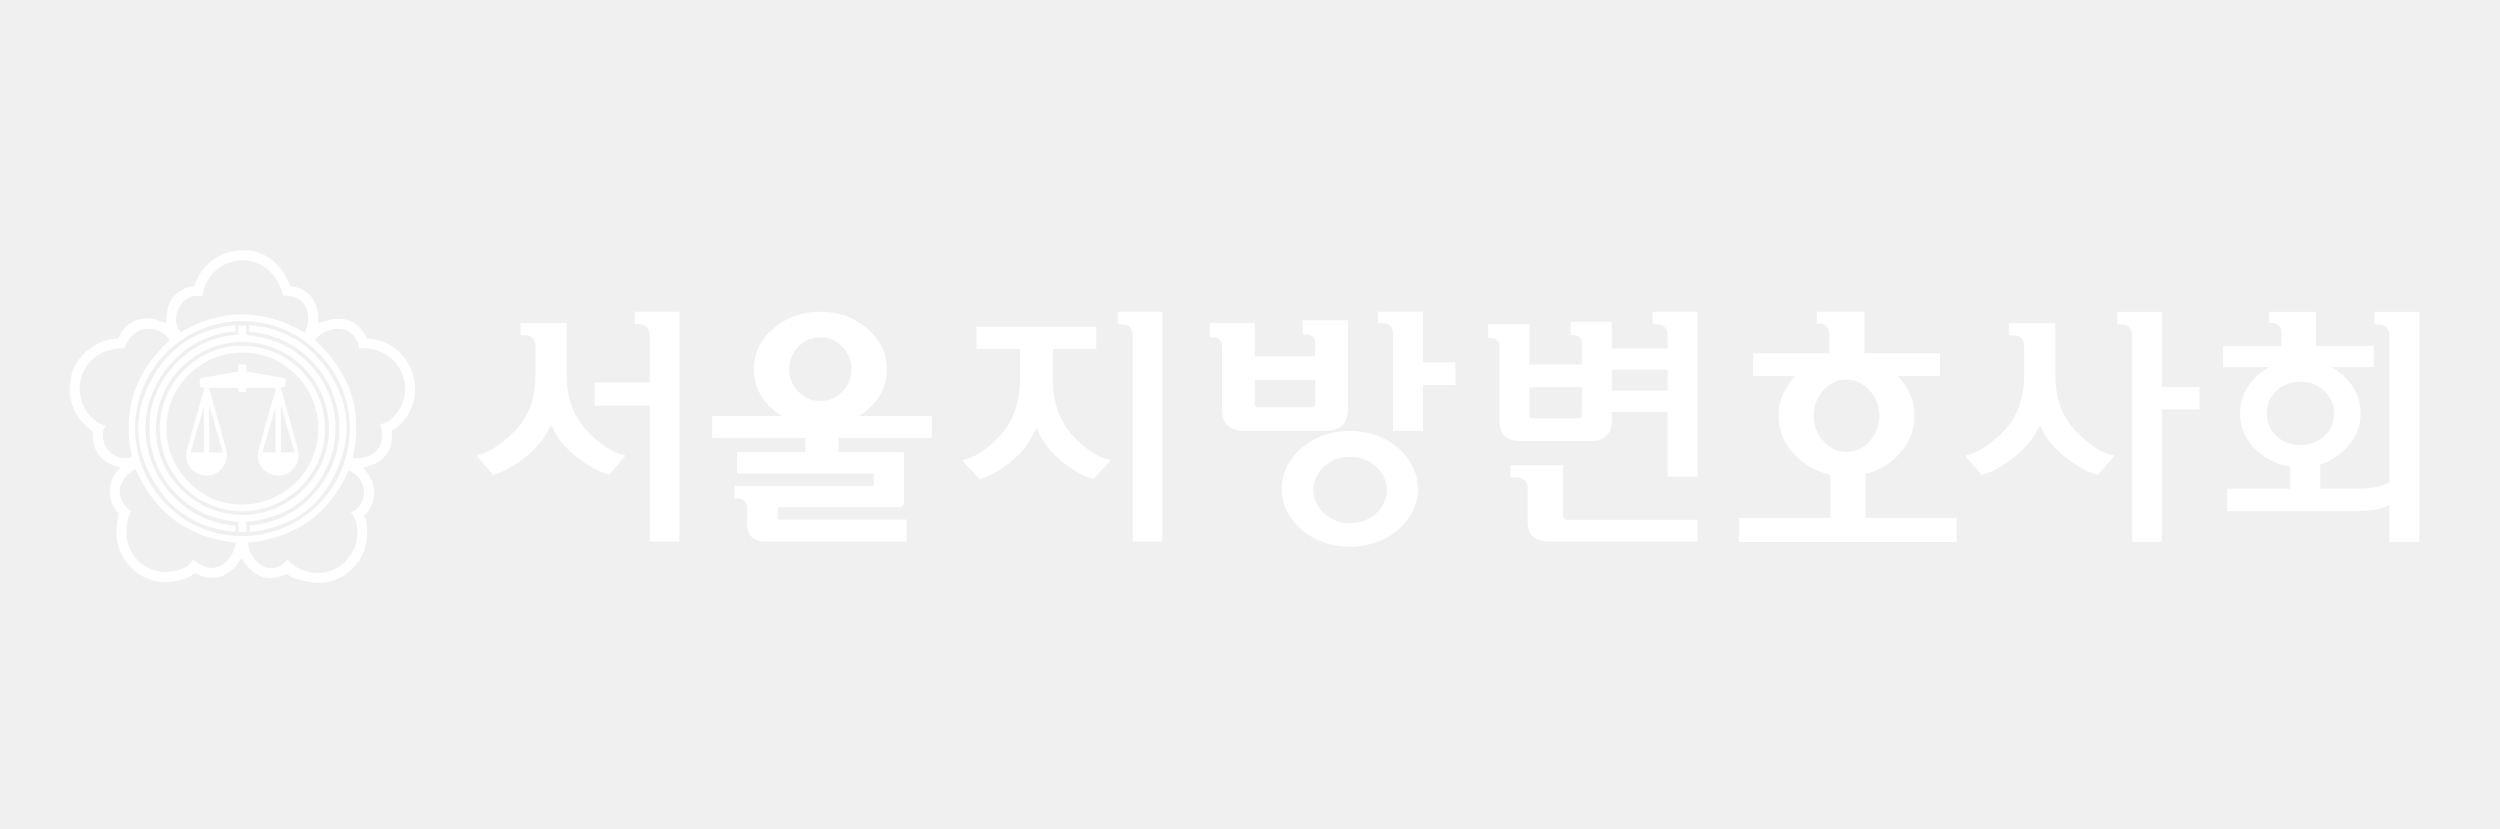
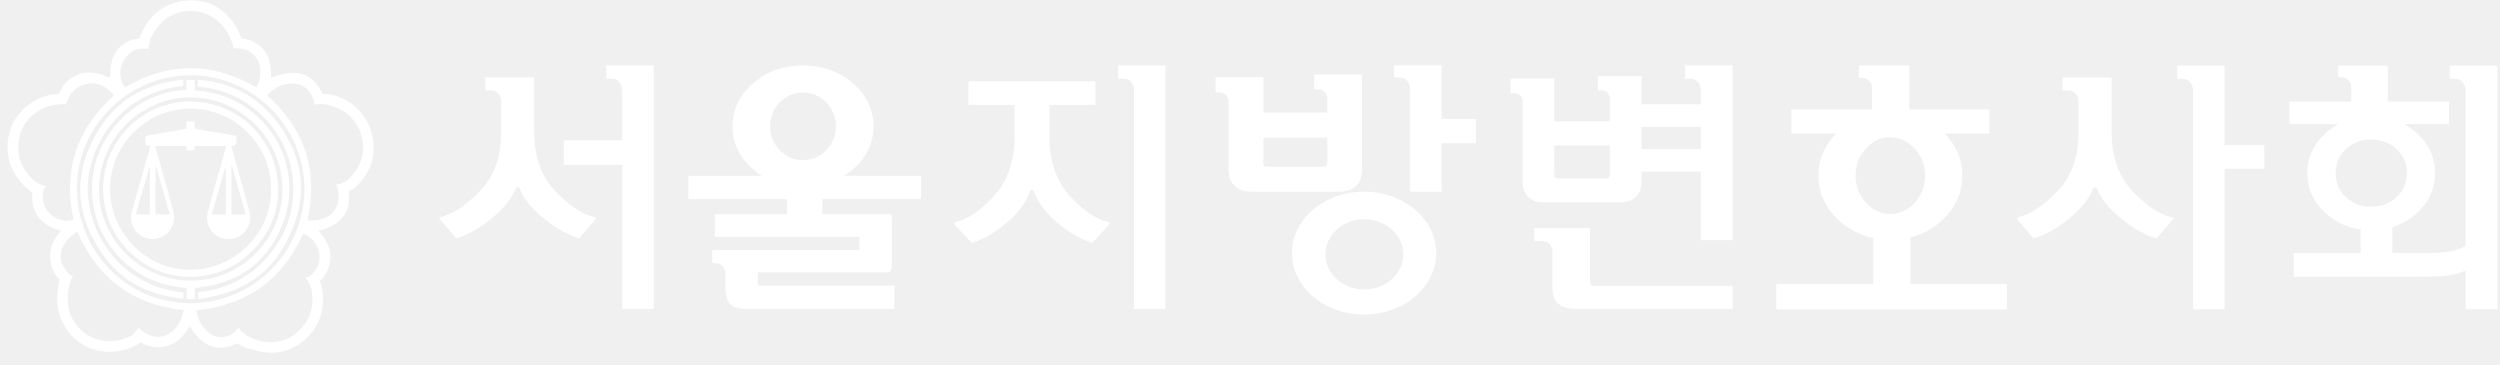
- <svg xmlns="http://www.w3.org/2000/svg" width="160" height="53" viewBox="0 0 160 53" fill="none">
-   <path d="M36.266 23.98C36.266 25.462 36.693 26.652 37.545 27.546C38.397 28.442 39.189 28.964 39.925 29.112C39.979 29.123 40.005 29.142 40.005 29.168C40.005 29.194 39.994 29.22 39.973 29.239L38.983 30.39C38.333 30.209 37.635 29.823 36.891 29.231C36.146 28.638 35.644 28.029 35.388 27.399C35.367 27.335 35.33 27.302 35.276 27.302C35.222 27.302 35.179 27.335 35.149 27.399C34.882 28.029 34.383 28.638 33.647 29.231C32.913 29.823 32.214 30.209 31.555 30.39L30.565 29.239C30.543 29.218 30.535 29.194 30.541 29.168C30.546 29.142 30.571 29.123 30.612 29.112C31.368 28.931 32.166 28.401 33.008 27.522C33.849 26.643 34.269 25.462 34.269 23.98V22.11C34.269 21.939 34.213 21.786 34.101 21.655C33.989 21.521 33.821 21.454 33.597 21.454H33.309V20.67H36.264V23.98H36.266ZM41.585 24.475H38.055V25.962H41.585V34.663H43.485V19.951H40.625V20.75H40.943C41.157 20.75 41.316 20.825 41.423 20.974C41.529 21.123 41.583 21.278 41.583 21.437V24.475H41.585Z" fill="white" />
-   <path d="M59.634 28.026V26.619H54.983C55.166 26.503 55.343 26.378 55.51 26.234C56.341 25.518 56.757 24.65 56.757 23.631C56.757 22.611 56.341 21.743 55.51 21.028C54.68 20.312 53.677 19.953 52.501 19.953C51.326 19.953 50.323 20.31 49.492 21.028C48.662 21.745 48.246 22.611 48.246 23.631C48.246 24.65 48.662 25.518 49.492 26.234C49.66 26.378 49.837 26.505 50.02 26.619H45.577V28.026H51.535V28.938H47.174V30.312H55.913V31.097H47.015V31.896H47.174C47.388 31.896 47.547 31.961 47.654 32.088C47.76 32.215 47.814 32.37 47.814 32.551V33.336C47.814 33.827 47.91 34.169 48.102 34.368C48.294 34.566 48.623 34.663 49.092 34.663H58.022V33.256H49.938C49.884 33.256 49.845 33.245 49.817 33.224C49.792 33.202 49.776 33.17 49.776 33.127V32.454H57.54C57.656 32.454 57.74 32.424 57.788 32.366C57.835 32.308 57.859 32.234 57.859 32.15V29.112C57.859 29.037 57.846 28.989 57.818 28.968C57.792 28.946 57.751 28.936 57.697 28.936H53.672V28.024H59.634V28.026ZM51.094 22.189C51.481 21.788 51.95 21.588 52.499 21.588C53.048 21.588 53.517 21.788 53.905 22.189C54.292 22.59 54.486 23.07 54.486 23.628C54.486 24.187 54.292 24.667 53.905 25.068C53.517 25.469 53.048 25.669 52.499 25.669C51.948 25.669 51.481 25.469 51.094 25.068C50.706 24.667 50.513 24.189 50.513 23.628C50.513 23.07 50.706 22.59 51.094 22.189Z" fill="white" />
-   <path d="M62.492 22.334V20.909H70.161V22.334H67.383V24.253C67.383 25.714 67.783 26.895 68.582 27.796C69.38 28.696 70.174 29.237 70.962 29.418C71.016 29.429 71.042 29.444 71.042 29.466C71.042 29.487 71.031 29.513 71.009 29.545L69.972 30.666C69.333 30.485 68.657 30.101 67.942 29.515C67.228 28.929 66.728 28.278 66.44 27.565C66.418 27.501 66.384 27.466 66.337 27.462C66.289 27.457 66.248 27.492 66.216 27.565C65.938 28.281 65.443 28.929 64.731 29.515C64.016 30.101 63.336 30.485 62.686 30.666L61.649 29.545C61.638 29.513 61.634 29.487 61.634 29.466C61.634 29.444 61.655 29.429 61.698 29.418C62.486 29.237 63.28 28.694 64.079 27.787C64.877 26.882 65.278 25.703 65.278 24.253V22.334H62.492ZM72.494 34.663V21.437C72.494 21.278 72.441 21.123 72.335 20.974C72.228 20.825 72.068 20.75 71.855 20.75H71.537V19.951H74.395V34.663H72.494Z" fill="white" />
-   <path d="M84.166 22.801V21.95C84.166 21.771 84.111 21.635 84.001 21.541C83.889 21.446 83.747 21.398 83.57 21.398H83.377V20.498H86.269V26.223C86.269 26.669 86.147 27.005 85.901 27.233C85.656 27.462 85.316 27.576 84.885 27.576H79.591C79.158 27.576 78.82 27.462 78.575 27.233C78.329 27.005 78.207 26.669 78.207 26.223V22.133C78.207 21.954 78.151 21.819 78.041 21.724C77.929 21.629 77.787 21.582 77.611 21.582H77.417V20.664H80.309V22.801H84.166ZM80.309 24.32V25.822C80.309 25.945 80.329 26.016 80.372 26.04C80.413 26.061 80.486 26.072 80.591 26.072H83.887C83.992 26.072 84.065 26.053 84.106 26.014C84.147 25.975 84.169 25.906 84.169 25.805V24.32H80.309ZM93.15 24.648H91.073V27.576H89.156V21.31C89.156 21.164 89.102 21.021 88.996 20.886C88.889 20.75 88.729 20.681 88.516 20.681H88.198V19.948H91.073V23.183H93.15V24.648Z" fill="white" />
-   <path d="M106.729 22.301V21.437C106.729 21.278 106.676 21.123 106.57 20.974C106.462 20.825 106.303 20.75 106.09 20.75H105.772V19.951H108.647V30.504H106.729V26.363H103.15V26.923C103.15 27.35 103.038 27.673 102.814 27.891C102.59 28.108 102.281 28.218 101.887 28.218H97.222C96.829 28.218 96.519 28.108 96.297 27.891C96.073 27.673 95.961 27.35 95.961 26.923V22.157C95.961 21.987 95.91 21.855 95.811 21.765C95.709 21.674 95.578 21.629 95.419 21.629H95.242V20.75H97.879V23.325H101.234V21.982C101.234 21.812 101.183 21.681 101.082 21.59C100.98 21.5 100.849 21.454 100.69 21.454H100.513V20.59H103.15V22.301H106.729ZM100.036 33.034C100.036 33.107 100.059 33.163 100.109 33.204C100.158 33.245 100.225 33.267 100.311 33.267H108.645V34.663H99.261C98.757 34.663 98.385 34.562 98.139 34.361C97.894 34.159 97.771 33.842 97.771 33.407V31.187C97.771 31.011 97.709 30.862 97.588 30.737C97.466 30.612 97.283 30.552 97.037 30.552H96.669V29.776H100.036V33.034ZM97.879 24.779V26.537C97.879 26.656 97.898 26.725 97.935 26.744C97.972 26.766 98.038 26.777 98.135 26.777H100.978C101.073 26.777 101.14 26.757 101.179 26.721C101.215 26.684 101.234 26.617 101.234 26.52V24.779H97.879ZM103.15 23.661V25.003H106.729V23.661H103.15Z" fill="white" />
-   <path d="M112.198 24.068V22.609H117.073V21.358C117.073 21.164 117.015 21.006 116.901 20.886C116.787 20.765 116.632 20.705 116.439 20.705H116.275V19.951H119.321V22.609H124.159V24.068H121.458C121.796 24.411 122.058 24.796 122.246 25.225C122.433 25.654 122.527 26.115 122.527 26.606C122.527 27.488 122.23 28.27 121.639 28.957C121.047 29.642 120.298 30.101 119.392 30.33V33.144H125.22V34.689H111.286V33.144H117.145V30.381C116.189 30.164 115.399 29.707 114.77 29.009C114.142 28.311 113.828 27.511 113.828 26.606C113.828 26.115 113.92 25.654 114.11 25.225C114.297 24.796 114.56 24.411 114.897 24.068H112.198ZM116.693 24.977C116.281 25.434 116.077 25.979 116.077 26.606C116.077 27.235 116.286 27.779 116.701 28.235C117.119 28.692 117.609 28.923 118.178 28.923C118.746 28.923 119.239 28.694 119.654 28.235C120.072 27.779 120.278 27.235 120.278 26.606C120.278 25.977 120.067 25.434 119.643 24.977C119.219 24.521 118.724 24.292 118.156 24.292C117.592 24.29 117.104 24.518 116.693 24.977Z" fill="white" />
-   <path d="M131.541 23.993C131.541 25.475 131.968 26.665 132.82 27.559C133.672 28.455 134.464 28.977 135.2 29.125C135.254 29.136 135.28 29.155 135.28 29.181C135.28 29.207 135.269 29.233 135.248 29.252L134.258 30.403C133.608 30.222 132.91 29.836 132.166 29.244C131.421 28.651 130.919 28.041 130.663 27.412C130.642 27.348 130.605 27.315 130.551 27.315C130.498 27.315 130.457 27.348 130.424 27.412C130.157 28.041 129.658 28.651 128.922 29.244C128.188 29.836 127.489 30.222 126.83 30.403L125.84 29.252C125.818 29.231 125.81 29.207 125.816 29.181C125.821 29.155 125.846 29.136 125.887 29.125C126.643 28.944 127.441 28.414 128.283 27.535C129.124 26.656 129.544 25.475 129.544 23.993V22.122C129.544 21.952 129.488 21.799 129.376 21.668C129.264 21.534 129.096 21.467 128.873 21.467H128.584V20.683H131.539V23.993H131.541ZM138.364 24.76V19.961H135.506V20.761H135.825C136.038 20.761 136.197 20.836 136.305 20.985C136.41 21.133 136.464 21.288 136.464 21.448V34.674H138.364V26.197H140.766V24.758H138.364V24.76Z" fill="white" />
-   <path d="M86.39 27.576C83.984 27.576 82.031 29.237 82.031 31.286C82.031 33.336 83.984 34.997 86.39 34.997C88.796 34.997 90.748 33.336 90.748 31.286C90.748 29.237 88.798 27.576 86.39 27.576ZM86.407 33.484C85.109 33.484 84.057 32.534 84.057 31.362C84.057 30.19 85.109 29.239 86.407 29.239C87.705 29.239 88.757 30.19 88.757 31.362C88.757 32.534 87.705 33.484 86.407 33.484Z" fill="white" />
-   <path d="M151.963 19.961V20.761H152.281C152.494 20.761 152.654 20.836 152.761 20.985C152.867 21.133 152.921 21.288 152.921 21.448V30.847C152.697 30.985 152.413 31.093 152.066 31.166C151.72 31.241 151.27 31.278 150.717 31.278H148.495V29.72C149.031 29.554 149.516 29.28 149.948 28.892C150.702 28.216 151.078 27.404 151.078 26.456C151.078 25.508 150.702 24.695 149.948 24.018C149.716 23.812 149.468 23.639 149.208 23.495H151.92V22.135H148.224V19.961H145.224V20.666H145.385C145.575 20.666 145.727 20.722 145.842 20.834C145.953 20.946 146.012 21.093 146.012 21.273V22.137H142.279V23.497H145.232C144.972 23.642 144.724 23.814 144.492 24.021C143.739 24.697 143.362 25.51 143.362 26.458C143.362 27.406 143.739 28.218 144.492 28.895C145.09 29.431 145.788 29.752 146.582 29.862V31.278H142.54V32.717H150.079C150.803 32.717 151.382 32.693 151.812 32.646C152.243 32.599 152.613 32.489 152.923 32.319V34.674H154.84V19.961H151.963ZM145.075 26.458C145.075 25.872 145.282 25.387 145.697 25.003C146.113 24.62 146.619 24.428 147.217 24.428C147.815 24.428 148.325 24.62 148.745 25.003C149.167 25.387 149.378 25.872 149.378 26.458C149.378 27.044 149.167 27.529 148.745 27.912C148.323 28.296 147.815 28.487 147.217 28.487C146.619 28.487 146.113 28.296 145.697 27.912C145.284 27.529 145.075 27.044 145.075 26.458Z" fill="white" />
-   <path d="M26.499 24.245C26.237 22.933 25.212 21.931 23.884 21.698C23.759 21.676 23.49 21.674 23.49 21.674C23.49 21.674 23.367 21.429 23.286 21.301C22.853 20.627 22.218 20.321 21.418 20.414C21.161 20.444 20.914 20.534 20.662 20.601C20.57 20.625 20.479 20.659 20.367 20.694C20.367 20.588 20.365 20.517 20.367 20.446C20.387 19.399 19.868 18.642 18.934 18.373C18.807 18.337 18.579 18.33 18.579 18.33C18.579 18.33 18.465 18.011 18.404 17.895C18.288 17.664 18.157 17.434 17.997 17.233C17.348 16.423 16.51 15.979 15.458 16.02C14.149 16.07 13.2 16.708 12.608 17.867C12.535 18.011 12.41 18.328 12.41 18.328C12.41 18.328 12.141 18.354 12.003 18.397C11.278 18.627 10.85 19.142 10.712 19.888C10.665 20.149 10.658 20.418 10.632 20.709C10.49 20.649 10.374 20.595 10.253 20.549C9.291 20.177 8.29 20.446 7.772 21.254C7.69 21.381 7.569 21.666 7.569 21.666C7.569 21.666 7.257 21.696 7.092 21.709C7.036 21.713 6.98 21.735 6.924 21.75C5.4 22.159 4.403 23.445 4.457 24.984C4.492 25.979 4.941 26.787 5.688 27.429C5.779 27.507 5.962 27.649 5.962 27.649C5.962 27.649 5.931 27.85 5.934 27.951C5.955 28.815 6.459 29.498 7.272 29.793C7.404 29.84 7.537 29.881 7.684 29.929C7.649 29.974 7.632 30.006 7.608 30.032C6.831 30.875 6.879 32.017 7.466 32.736C7.509 32.79 7.604 32.874 7.604 32.874C7.604 32.874 7.546 33.053 7.541 33.099C7.479 33.564 7.417 34.025 7.477 34.499C7.643 35.768 8.618 36.873 9.857 37.158C10.688 37.35 11.48 37.229 12.236 36.852C12.326 36.807 12.496 36.669 12.496 36.669C12.496 36.669 12.677 36.783 12.774 36.82C13.691 37.175 14.59 36.908 15.178 36.117C15.275 35.986 15.367 35.852 15.469 35.706C15.591 35.887 15.686 36.057 15.809 36.206C16.334 36.843 16.977 37.136 17.821 36.938C17.985 36.899 18.359 36.733 18.359 36.733C18.359 36.733 18.533 36.871 18.675 36.94C18.96 37.05 19.087 37.072 19.295 37.132C20.322 37.432 21.303 37.361 22.182 36.705C23.346 35.837 23.667 34.643 23.428 33.258C23.413 33.167 23.297 32.993 23.297 32.993C23.297 32.993 23.473 32.849 23.529 32.769C24.138 31.887 24.093 30.976 23.413 30.153C23.359 30.088 23.307 30.024 23.236 29.94C23.335 29.912 23.402 29.892 23.469 29.873C23.544 29.851 23.622 29.832 23.697 29.804C24.495 29.507 25.016 28.966 25.081 28.091C25.094 27.919 25.068 27.559 25.068 27.559C25.068 27.559 25.343 27.421 25.46 27.315C26.357 26.488 26.742 25.466 26.499 24.245ZM12.302 18.966C12.302 18.966 12.653 18.897 12.961 18.966C12.961 18.966 12.982 18.64 13.133 18.246C13.297 17.908 13.503 17.595 13.787 17.337C14.971 16.253 16.764 16.488 17.668 17.85C17.744 17.962 17.808 18.082 17.87 18.203C17.92 18.311 18.101 18.712 18.09 18.921C18.09 18.921 18.415 18.888 18.802 18.994C19.846 19.351 19.902 20.532 19.495 21.282C16.855 19.744 14.201 19.726 11.558 21.271C10.934 20.537 11.357 19.257 12.302 18.966ZM6.594 28.028C6.592 28.005 6.592 27.983 6.59 27.962C6.588 27.914 6.586 27.867 6.588 27.817C6.59 27.785 6.588 27.755 6.588 27.725C6.618 27.378 6.78 27.251 6.78 27.251C6.508 27.184 6.317 27.087 6.185 27.001C5.529 26.499 5.135 25.828 5.103 24.988C5.056 23.769 5.796 22.765 6.984 22.409C7.034 22.394 7.085 22.381 7.137 22.368C7.285 22.334 7.615 22.273 7.993 22.297C7.993 22.297 8.015 22.056 8.325 21.62C8.977 20.814 10.167 20.825 10.886 21.762C8.624 23.786 7.8 26.294 8.439 29.265C7.582 29.539 6.685 28.905 6.594 28.028ZM14.224 36.139C13.79 36.415 13.329 36.421 12.888 36.167C12.847 36.143 12.808 36.126 12.772 36.109C12.658 36.04 12.518 35.941 12.373 35.8C12.373 35.8 12.283 35.936 11.964 36.262C11.23 36.647 10.46 36.74 9.655 36.415C8.667 36.016 8.041 35.046 8.086 33.945C8.097 33.689 8.148 33.43 8.2 33.178C8.204 33.157 8.209 33.135 8.211 33.114C8.31 32.782 8.424 32.728 8.424 32.728C8.286 32.648 8.179 32.553 8.095 32.467C8.08 32.446 8.064 32.424 8.045 32.405C7.335 31.601 7.724 30.733 8.29 30.274C8.402 30.183 8.521 30.101 8.663 29.996C9.892 32.814 12.018 34.406 15.09 34.734C14.98 35.342 14.726 35.82 14.224 36.139ZM15.49 34.312C11.678 34.301 8.637 31.207 8.648 27.35C8.656 23.603 11.76 20.539 15.535 20.547C19.3 20.556 22.39 23.659 22.386 27.421C22.384 31.228 19.289 34.32 15.49 34.312ZM22.924 32.484C22.896 32.514 22.87 32.547 22.849 32.577C22.739 32.676 22.599 32.756 22.433 32.769C22.433 32.769 22.681 32.98 22.799 33.432C22.969 34.195 22.866 34.926 22.392 35.589C21.665 36.611 20.43 36.943 19.257 36.44C19.192 36.412 19.13 36.384 19.067 36.352C18.551 36.076 18.4 35.798 18.4 35.798C18.127 36.147 17.913 36.231 17.913 36.231C17.399 36.477 16.915 36.386 16.497 35.996C16.138 35.658 15.923 35.247 15.86 34.736C18.904 34.443 21.054 32.907 22.313 30.116C23.301 30.487 23.617 31.73 22.924 32.484ZM25.087 26.79C25.04 26.835 24.732 27.128 24.321 27.134C24.321 27.134 24.409 27.365 24.442 27.617C24.442 27.643 24.437 27.666 24.439 27.692C24.553 28.823 23.675 29.39 22.64 29.315C22.627 29.315 22.616 29.3 22.59 29.28C22.87 27.899 22.898 26.516 22.451 25.154C22.005 23.801 21.183 22.7 20.122 21.743C20.623 21.256 21.177 20.968 21.867 21.06C22.373 21.127 22.694 21.459 22.888 21.907C22.894 21.922 22.901 21.935 22.909 21.95C22.95 22.051 22.995 22.204 22.961 22.334C22.961 22.334 23.167 22.219 23.759 22.327C24.807 22.543 25.604 23.26 25.849 24.258C26.097 25.264 25.774 26.093 25.087 26.79Z" fill="white" />
-   <path d="M16.009 33.366C18.381 33.088 20.098 31.879 21.021 29.662C22.448 26.231 20.393 22.379 16.76 21.603C16.437 21.534 16.108 21.495 15.761 21.439C15.761 21.237 15.761 21.039 15.761 20.834C15.585 20.834 15.43 20.834 15.255 20.834C15.255 21.043 15.255 21.235 15.255 21.424C11.982 21.573 9.707 24.378 9.571 26.994C9.5 28.367 9.806 29.631 10.594 30.771C11.721 32.403 13.301 33.234 15.266 33.4C15.266 33.489 15.266 34.049 15.266 34.049L15.772 34.059L15.77 33.394C15.768 33.394 15.811 33.387 16.009 33.366ZM9.978 27.419C9.993 24.376 12.494 21.877 15.522 21.881C18.536 21.883 21.037 24.385 21.056 27.414C21.075 30.435 18.561 32.952 15.518 32.954C12.472 32.954 9.961 30.446 9.978 27.419Z" fill="white" />
-   <path d="M21.009 23.751C19.803 21.956 18.125 20.98 15.953 20.817C15.953 20.97 15.953 21.09 15.953 21.228C17.546 21.372 18.91 22.006 20.008 23.165C21.114 24.333 21.68 25.736 21.715 27.341C21.742 28.739 21.31 30.006 20.475 31.125C19.349 32.631 17.827 33.452 15.966 33.646C15.966 33.788 15.966 33.909 15.966 34.062C18.195 33.782 20.023 32.868 21.159 30.87C22.515 28.481 22.58 26.091 21.009 23.751Z" fill="white" />
-   <path d="M9.306 27.585C9.201 24.706 11.472 21.474 15.07 21.202C15.07 21.086 15.07 20.967 15.07 20.812C12.709 21.03 10.912 22.116 9.763 24.174C8.342 26.716 8.607 29.179 10.299 31.495C11.47 33.099 13.12 33.85 15.072 34.049C15.072 33.891 15.072 33.779 15.072 33.65C11.902 33.43 9.42 30.739 9.306 27.585Z" fill="white" />
-   <path d="M15.438 22.133C12.561 22.15 10.21 24.546 10.23 27.442C10.251 30.379 12.627 32.743 15.54 32.726C18.406 32.709 20.821 30.287 20.804 27.449C20.787 24.471 18.413 22.116 15.438 22.133ZM15.46 32.295C12.83 32.295 10.641 30.062 10.647 27.382C10.654 24.738 12.858 22.558 15.52 22.56C18.195 22.562 20.382 24.76 20.376 27.442C20.372 30.123 18.172 32.293 15.46 32.295Z" fill="white" />
-   <path d="M19.05 28.727C18.74 27.561 18.411 26.402 18.088 25.238C18.049 25.1 18.012 24.964 17.978 24.835C18.006 24.814 18.017 24.796 18.028 24.799C18.346 24.811 18.26 24.581 18.282 24.4C18.31 24.167 18.146 24.187 18.008 24.163C17.264 24.034 16.519 23.907 15.774 23.777C15.759 23.616 15.746 23.473 15.733 23.329C15.568 23.329 15.421 23.329 15.258 23.329C15.258 23.482 15.258 23.618 15.258 23.775C14.478 23.911 13.725 24.04 12.974 24.178C12.907 24.191 12.797 24.236 12.793 24.279C12.772 24.428 12.765 24.587 12.804 24.73C12.817 24.779 12.974 24.79 13.077 24.822C13.054 24.913 13.032 25.003 13.008 25.092C12.664 26.307 12.32 27.522 11.977 28.739C11.85 29.192 11.911 29.619 12.223 29.983C12.63 30.455 13.293 30.571 13.839 30.276C14.373 29.989 14.638 29.377 14.476 28.78C14.293 28.104 14.104 27.432 13.915 26.757C13.738 26.119 13.559 25.482 13.374 24.822C14.014 24.822 14.623 24.822 15.24 24.822C15.26 24.911 15.279 24.999 15.298 25.089C15.447 25.089 15.583 25.089 15.723 25.089C15.742 24.995 15.757 24.911 15.776 24.818C16.398 24.818 17.014 24.818 17.664 24.818C17.584 25.107 17.513 25.378 17.438 25.645C17.139 26.708 16.825 27.766 16.543 28.834C16.362 29.526 16.784 30.215 17.449 30.392C18.475 30.659 19.33 29.778 19.05 28.727ZM13.049 28.953C12.767 28.953 12.496 28.953 12.197 28.953C12.472 27.998 12.744 27.065 13.013 26.132C13.026 26.132 13.039 26.134 13.049 26.134C13.049 27.07 13.049 28.005 13.049 28.953ZM13.389 26.05C13.4 26.046 13.413 26.044 13.424 26.04C13.699 27.003 13.975 27.966 14.255 28.951C13.951 28.951 13.678 28.951 13.389 28.951C13.389 27.979 13.389 27.016 13.389 26.05ZM17.64 28.953C17.363 28.953 17.098 28.953 16.79 28.953C17.061 28.011 17.328 27.087 17.595 26.16C17.61 26.163 17.625 26.165 17.638 26.169C17.64 27.087 17.64 28.007 17.64 28.953ZM17.976 28.951C17.976 27.968 17.976 26.99 17.976 26.012C17.985 26.007 17.993 26.003 18.004 26.001C18.284 26.973 18.561 27.947 18.85 28.951C18.538 28.951 18.267 28.951 17.976 28.951Z" fill="white" />
+ <svg xmlns="http://www.w3.org/2000/svg" width="151" height="22" viewBox="0 0 151 22" fill="none">
+   <path d="M32.266 7.98C32.266 9.462 32.693 10.652 33.545 11.546C34.397 12.442 35.189 12.964 35.925 13.112C35.979 13.123 36.005 13.142 36.005 13.168C36.005 13.194 35.994 13.22 35.973 13.239L34.983 14.39C34.333 14.209 33.635 13.823 32.891 13.231C32.146 12.638 31.644 12.028 31.388 11.399C31.367 11.335 31.33 11.302 31.276 11.302C31.223 11.302 31.179 11.335 31.149 11.399C30.882 12.028 30.383 12.638 29.647 13.231C28.913 13.823 28.213 14.209 27.555 14.39L26.565 13.239C26.543 13.218 26.535 13.194 26.541 13.168C26.546 13.142 26.571 13.123 26.612 13.112C27.368 12.931 28.166 12.401 29.008 11.522C29.849 10.643 30.269 9.462 30.269 7.98V6.109C30.269 5.939 30.213 5.786 30.101 5.655C29.989 5.521 29.821 5.454 29.598 5.454H29.309V4.67H32.264V7.98H32.266ZM37.585 8.475H34.055V9.962H37.585V18.663H39.485V3.95H36.625V4.75H36.943C37.157 4.75 37.316 4.825 37.423 4.974C37.529 5.123 37.583 5.278 37.583 5.437V8.475H37.585Z" fill="white" />
+   <path d="M55.634 12.026V10.619H50.983C51.166 10.503 51.343 10.378 51.51 10.234C52.341 9.518 52.757 8.65 52.757 7.631C52.757 6.612 52.341 5.743 51.51 5.028C50.68 4.312 49.677 3.953 48.501 3.953C47.326 3.953 46.323 4.31 45.492 5.028C44.662 5.745 44.246 6.612 44.246 7.631C44.246 8.65 44.662 9.518 45.492 10.234C45.66 10.378 45.837 10.505 46.02 10.619H41.577V12.026H47.535V12.938H43.174V14.312H51.913V15.097H43.015V15.896H43.174C43.388 15.896 43.547 15.961 43.654 16.088C43.76 16.215 43.814 16.37 43.814 16.551V17.335C43.814 17.827 43.91 18.169 44.102 18.368C44.294 18.566 44.623 18.663 45.092 18.663H54.022V17.256H45.938C45.884 17.256 45.845 17.245 45.817 17.224C45.792 17.202 45.776 17.17 45.776 17.127V16.454H53.54C53.656 16.454 53.74 16.424 53.788 16.366C53.835 16.308 53.859 16.234 53.859 16.15V13.112C53.859 13.037 53.846 12.989 53.818 12.968C53.792 12.946 53.751 12.936 53.697 12.936H49.672V12.024H55.634V12.026ZM47.094 6.189C47.481 5.788 47.95 5.588 48.499 5.588C49.048 5.588 49.517 5.788 49.905 6.189C50.292 6.59 50.486 7.07 50.486 7.629C50.486 8.187 50.292 8.667 49.905 9.068C49.517 9.469 49.048 9.669 48.499 9.669C47.948 9.669 47.481 9.469 47.094 9.068C46.706 8.667 46.513 8.189 46.513 7.629C46.513 7.07 46.706 6.59 47.094 6.189Z" fill="white" />
+   <path d="M58.492 6.334V4.909H66.161V6.334H63.383V8.253C63.383 9.714 63.783 10.895 64.582 11.796C65.38 12.696 66.174 13.237 66.962 13.418C67.016 13.429 67.042 13.444 67.042 13.466C67.042 13.487 67.031 13.513 67.009 13.545L65.972 14.666C65.333 14.485 64.657 14.101 63.942 13.515C63.228 12.929 62.728 12.278 62.44 11.565C62.418 11.501 62.384 11.466 62.337 11.462C62.289 11.457 62.248 11.492 62.216 11.565C61.938 12.281 61.443 12.929 60.731 13.515C60.016 14.101 59.336 14.485 58.686 14.666L57.649 13.545C57.638 13.513 57.634 13.487 57.634 13.466C57.634 13.444 57.655 13.429 57.698 13.418C58.486 13.237 59.28 12.694 60.079 11.787C60.877 10.882 61.278 9.704 61.278 8.253V6.334H58.492ZM68.494 18.663V5.437C68.494 5.278 68.441 5.123 68.335 4.974C68.228 4.825 68.068 4.75 67.855 4.75H67.537V3.95H70.395V18.663H68.494Z" fill="white" />
+   <path d="M80.166 6.801V5.95C80.166 5.771 80.111 5.635 80.001 5.541C79.889 5.446 79.747 5.398 79.57 5.398H79.377V4.498H82.269V10.223C82.269 10.669 82.147 11.005 81.901 11.233C81.656 11.462 81.316 11.576 80.885 11.576H75.591C75.158 11.576 74.82 11.462 74.575 11.233C74.329 11.005 74.207 10.669 74.207 10.223V6.133C74.207 5.954 74.151 5.819 74.041 5.724C73.929 5.629 73.787 5.582 73.611 5.582H73.417V4.664H76.309V6.801H80.166ZM76.309 8.32V9.822C76.309 9.945 76.329 10.016 76.372 10.04C76.413 10.061 76.486 10.072 76.591 10.072H79.887C79.992 10.072 80.065 10.053 80.106 10.014C80.147 9.975 80.169 9.906 80.169 9.805V8.32H76.309ZM89.15 8.648H87.073V11.576H85.156V5.31C85.156 5.164 85.102 5.021 84.996 4.886C84.889 4.75 84.729 4.681 84.516 4.681H84.198V3.948H87.073V7.183H89.15V8.648Z" fill="white" />
+   <path d="M102.729 6.301V5.437C102.729 5.278 102.676 5.123 102.57 4.974C102.462 4.825 102.303 4.75 102.09 4.75H101.772V3.95H104.647V14.504H102.729V10.363H99.15V10.923C99.15 11.35 99.038 11.673 98.814 11.891C98.59 12.108 98.281 12.218 97.887 12.218H93.222C92.829 12.218 92.519 12.108 92.297 11.891C92.073 11.673 91.961 11.35 91.961 10.923V6.157C91.961 5.987 91.91 5.855 91.811 5.765C91.709 5.674 91.578 5.629 91.419 5.629H91.242V4.75H93.879V7.325H97.234V5.982C97.234 5.812 97.183 5.681 97.082 5.59C96.981 5.5 96.849 5.454 96.69 5.454H96.513V4.59H99.15V6.301H102.729ZM96.036 17.034C96.036 17.107 96.059 17.163 96.109 17.204C96.158 17.245 96.225 17.267 96.311 17.267H104.645V18.663H95.261C94.757 18.663 94.385 18.561 94.139 18.361C93.894 18.159 93.771 17.842 93.771 17.407V15.187C93.771 15.011 93.709 14.862 93.588 14.737C93.466 14.612 93.283 14.552 93.037 14.552H92.669V13.776H96.036V17.034ZM93.879 8.779V10.537C93.879 10.656 93.898 10.725 93.935 10.744C93.972 10.766 94.038 10.777 94.135 10.777H96.978C97.073 10.777 97.14 10.757 97.178 10.721C97.215 10.684 97.234 10.617 97.234 10.52V8.779H93.879ZM99.15 7.661V9.003H102.729V7.661H99.15Z" fill="white" />
+   <path d="M108.198 8.068V6.609H113.073V5.357C113.073 5.164 113.015 5.006 112.901 4.886C112.787 4.765 112.632 4.705 112.439 4.705H112.275V3.95H115.321V6.609H120.159V8.068H117.458C117.796 8.411 118.058 8.796 118.246 9.225C118.433 9.654 118.527 10.115 118.527 10.606C118.527 11.488 118.23 12.27 117.639 12.957C117.047 13.642 116.298 14.101 115.392 14.33V17.144H121.22V18.689H107.286V17.144H113.145V14.381C112.189 14.164 111.399 13.707 110.77 13.009C110.142 12.311 109.828 11.511 109.828 10.606C109.828 10.115 109.92 9.654 110.11 9.225C110.297 8.796 110.56 8.411 110.897 8.068H108.198ZM112.693 8.977C112.281 9.434 112.077 9.979 112.077 10.606C112.077 11.236 112.286 11.778 112.701 12.235C113.119 12.692 113.609 12.923 114.178 12.923C114.746 12.923 115.239 12.694 115.654 12.235C116.072 11.778 116.278 11.236 116.278 10.606C116.278 9.977 116.067 9.434 115.643 8.977C115.219 8.521 114.724 8.292 114.156 8.292C113.592 8.29 113.104 8.518 112.693 8.977Z" fill="white" />
+   <path d="M127.541 7.993C127.541 9.475 127.968 10.665 128.82 11.559C129.672 12.455 130.464 12.976 131.2 13.125C131.254 13.136 131.28 13.155 131.28 13.181C131.28 13.207 131.269 13.233 131.248 13.252L130.258 14.403C129.608 14.222 128.91 13.836 128.166 13.244C127.421 12.651 126.919 12.041 126.663 11.412C126.642 11.348 126.605 11.315 126.551 11.315C126.498 11.315 126.457 11.348 126.424 11.412C126.157 12.041 125.658 12.651 124.922 13.244C124.188 13.836 123.489 14.222 122.83 14.403L121.84 13.252C121.818 13.231 121.81 13.207 121.816 13.181C121.821 13.155 121.846 13.136 121.887 13.125C122.643 12.944 123.441 12.414 124.283 11.535C125.124 10.656 125.544 9.475 125.544 7.993V6.122C125.544 5.952 125.488 5.799 125.376 5.668C125.264 5.534 125.096 5.467 124.873 5.467H124.584V4.683H127.539V7.993H127.541ZM134.364 8.76V3.961H131.506V4.761H131.825C132.038 4.761 132.197 4.836 132.305 4.985C132.41 5.133 132.464 5.289 132.464 5.448V18.674H134.364V10.197H136.766V8.758H134.364V8.76Z" fill="white" />
+   <path d="M82.39 11.576C79.984 11.576 78.031 13.237 78.031 15.286C78.031 17.335 79.984 18.997 82.39 18.997C84.796 18.997 86.748 17.335 86.748 15.286C86.748 13.237 84.798 11.576 82.39 11.576ZM82.407 17.484C81.109 17.484 80.057 16.534 80.057 15.362C80.057 14.19 81.109 13.239 82.407 13.239C83.705 13.239 84.757 14.19 84.757 15.362C84.757 16.534 83.705 17.484 82.407 17.484Z" fill="white" />
+   <path d="M147.963 3.961V4.761H148.281C148.494 4.761 148.654 4.836 148.761 4.985C148.867 5.133 148.921 5.289 148.921 5.448V14.847C148.697 14.985 148.413 15.092 148.066 15.166C147.72 15.241 147.27 15.278 146.717 15.278H144.495V13.72C145.031 13.554 145.516 13.28 145.948 12.893C146.702 12.216 147.078 11.404 147.078 10.456C147.078 9.507 146.702 8.695 145.948 8.019C145.716 7.812 145.468 7.639 145.208 7.495H147.92V6.135H144.224V3.961H141.224V4.666H141.385C141.575 4.666 141.727 4.722 141.842 4.834C141.953 4.946 142.012 5.092 142.012 5.273V6.137H138.279V7.497H141.232C140.972 7.641 140.724 7.814 140.492 8.021C139.739 8.697 139.362 9.51 139.362 10.458C139.362 11.406 139.739 12.218 140.492 12.895C141.09 13.431 141.788 13.752 142.582 13.862V15.278H138.54V16.717H146.079C146.803 16.717 147.382 16.693 147.812 16.646C148.243 16.599 148.613 16.489 148.923 16.319V18.674H150.84V3.961H147.963ZM141.075 10.458C141.075 9.872 141.282 9.387 141.697 9.003C142.113 8.62 142.619 8.428 143.217 8.428C143.815 8.428 144.325 8.62 144.745 9.003C145.167 9.387 145.378 9.872 145.378 10.458C145.378 11.044 145.167 11.529 144.745 11.912C144.323 12.296 143.815 12.487 143.217 12.487C142.619 12.487 142.113 12.296 141.697 11.912C141.284 11.529 141.075 11.044 141.075 10.458Z" fill="white" />
+   <path d="M22.499 8.245C22.237 6.933 21.212 5.931 19.884 5.698C19.759 5.676 19.49 5.674 19.49 5.674C19.49 5.674 19.367 5.429 19.286 5.301C18.853 4.627 18.218 4.321 17.418 4.414C17.161 4.444 16.914 4.534 16.662 4.601C16.57 4.625 16.479 4.659 16.367 4.694C16.367 4.588 16.365 4.517 16.367 4.446C16.387 3.399 15.868 2.643 14.934 2.373C14.807 2.337 14.579 2.33 14.579 2.33C14.579 2.33 14.464 2.011 14.404 1.895C14.288 1.664 14.157 1.434 13.998 1.233C13.348 0.423 12.51 -0.021 11.458 0.02C10.149 0.07 9.2 0.708 8.608 1.867C8.535 2.011 8.41 2.328 8.41 2.328C8.41 2.328 8.141 2.354 8.003 2.397C7.278 2.627 6.85 3.142 6.712 3.888C6.664 4.149 6.658 4.418 6.632 4.709C6.49 4.649 6.374 4.595 6.253 4.549C5.291 4.177 4.29 4.446 3.772 5.254C3.69 5.381 3.569 5.666 3.569 5.666C3.569 5.666 3.257 5.696 3.092 5.709C3.036 5.713 2.98 5.735 2.924 5.75C1.4 6.159 0.403 7.445 0.457 8.984C0.492 9.979 0.941 10.787 1.688 11.429C1.779 11.507 1.962 11.649 1.962 11.649C1.962 11.649 1.931 11.85 1.934 11.951C1.955 12.815 2.459 13.498 3.272 13.793C3.404 13.841 3.537 13.882 3.683 13.929C3.649 13.974 3.632 14.007 3.608 14.032C2.831 14.875 2.879 16.017 3.466 16.736C3.509 16.79 3.604 16.874 3.604 16.874C3.604 16.874 3.546 17.053 3.541 17.099C3.479 17.564 3.417 18.025 3.477 18.499C3.643 19.768 4.618 20.873 5.857 21.158C6.688 21.35 7.48 21.229 8.236 20.852C8.326 20.807 8.496 20.669 8.496 20.669C8.496 20.669 8.677 20.783 8.774 20.82C9.691 21.175 10.59 20.908 11.178 20.117C11.275 19.986 11.367 19.852 11.469 19.706C11.591 19.887 11.686 20.057 11.809 20.206C12.334 20.843 12.977 21.136 13.821 20.938C13.985 20.899 14.359 20.733 14.359 20.733C14.359 20.733 14.533 20.871 14.675 20.94C14.96 21.05 15.087 21.072 15.295 21.132C16.322 21.432 17.303 21.36 18.182 20.705C19.346 19.837 19.667 18.643 19.428 17.258C19.413 17.167 19.297 16.993 19.297 16.993C19.297 16.993 19.473 16.849 19.529 16.769C20.138 15.887 20.093 14.976 19.413 14.153C19.359 14.088 19.307 14.024 19.236 13.94C19.335 13.912 19.402 13.892 19.469 13.873C19.544 13.851 19.622 13.832 19.697 13.804C20.495 13.507 21.016 12.966 21.081 12.091C21.094 11.918 21.068 11.559 21.068 11.559C21.068 11.559 21.343 11.421 21.46 11.315C22.357 10.488 22.742 9.466 22.499 8.245ZM8.302 2.966C8.302 2.966 8.653 2.897 8.961 2.966C8.961 2.966 8.983 2.64 9.133 2.246C9.297 1.908 9.503 1.595 9.788 1.337C10.971 0.253 12.764 0.488 13.668 1.85C13.743 1.962 13.808 2.082 13.87 2.203C13.92 2.311 14.101 2.711 14.09 2.92C14.09 2.92 14.415 2.888 14.802 2.994C15.846 3.351 15.902 4.532 15.495 5.282C12.855 3.744 10.201 3.726 7.558 5.271C6.934 4.537 7.358 3.257 8.302 2.966ZM2.594 12.028C2.592 12.005 2.592 11.983 2.59 11.962C2.588 11.914 2.586 11.867 2.588 11.817C2.59 11.785 2.588 11.755 2.588 11.725C2.618 11.378 2.78 11.251 2.78 11.251C2.508 11.184 2.317 11.087 2.185 11.001C1.529 10.499 1.135 9.828 1.103 8.988C1.056 7.769 1.796 6.764 2.984 6.409C3.034 6.394 3.085 6.381 3.137 6.368C3.285 6.334 3.615 6.273 3.993 6.297C3.993 6.297 4.015 6.056 4.325 5.62C4.977 4.814 6.167 4.825 6.886 5.763C4.624 7.786 3.8 10.294 4.439 13.265C3.582 13.539 2.685 12.905 2.594 12.028ZM10.224 20.139C9.79 20.415 9.329 20.421 8.888 20.167C8.847 20.143 8.808 20.126 8.772 20.109C8.658 20.04 8.518 19.941 8.373 19.8C8.373 19.8 8.283 19.936 7.964 20.262C7.231 20.647 6.46 20.74 5.655 20.415C4.667 20.016 4.041 19.046 4.086 17.945C4.097 17.689 4.148 17.43 4.2 17.178C4.204 17.157 4.209 17.135 4.211 17.113C4.31 16.782 4.424 16.728 4.424 16.728C4.286 16.648 4.179 16.553 4.095 16.467C4.08 16.446 4.064 16.424 4.045 16.405C3.335 15.601 3.724 14.733 4.29 14.274C4.402 14.183 4.521 14.101 4.663 13.996C5.892 16.814 8.018 18.406 11.09 18.734C10.98 19.341 10.726 19.82 10.224 20.139ZM11.49 18.312C7.678 18.301 4.637 15.207 4.648 11.35C4.656 7.603 7.76 4.539 11.535 4.547C15.3 4.556 18.39 7.659 18.386 11.421C18.384 15.228 15.289 18.32 11.49 18.312ZM18.924 16.484C18.896 16.515 18.87 16.547 18.849 16.577C18.739 16.676 18.599 16.756 18.433 16.769C18.433 16.769 18.681 16.98 18.799 17.432C18.969 18.195 18.866 18.926 18.392 19.589C17.665 20.611 16.43 20.942 15.257 20.44C15.192 20.412 15.13 20.384 15.067 20.352C14.551 20.076 14.4 19.798 14.4 19.798C14.127 20.147 13.914 20.231 13.914 20.231C13.399 20.477 12.915 20.387 12.497 19.997C12.138 19.658 11.923 19.247 11.86 18.736C14.904 18.443 17.054 16.907 18.313 14.116C19.301 14.487 19.617 15.73 18.924 16.484ZM21.087 10.79C21.04 10.835 20.732 11.128 20.321 11.134C20.321 11.134 20.409 11.365 20.442 11.617C20.442 11.643 20.437 11.666 20.439 11.692C20.553 12.823 19.675 13.39 18.64 13.315C18.627 13.315 18.616 13.3 18.59 13.28C18.87 11.899 18.898 10.516 18.451 9.154C18.005 7.801 17.183 6.7 16.122 5.743C16.623 5.256 17.177 4.967 17.867 5.06C18.373 5.127 18.694 5.459 18.888 5.907C18.894 5.922 18.901 5.935 18.909 5.95C18.95 6.051 18.995 6.204 18.961 6.334C18.961 6.334 19.167 6.219 19.759 6.327C20.807 6.543 21.604 7.26 21.849 8.258C22.097 9.264 21.774 10.094 21.087 10.79Z" fill="white" />
+   <path d="M12.009 17.366C14.381 17.088 16.098 15.879 17.021 13.662C18.448 10.231 16.393 6.379 12.76 5.603C12.437 5.534 12.108 5.495 11.761 5.439C11.761 5.237 11.761 5.039 11.761 4.834C11.585 4.834 11.43 4.834 11.255 4.834C11.255 5.043 11.255 5.235 11.255 5.424C7.982 5.573 5.707 8.378 5.571 10.994C5.5 12.367 5.806 13.632 6.593 14.771C7.721 16.402 9.301 17.234 11.266 17.4C11.266 17.488 11.266 18.049 11.266 18.049L11.772 18.059L11.77 17.394C11.768 17.394 11.811 17.387 12.009 17.366ZM5.978 11.419C5.993 8.376 8.494 5.877 11.522 5.881C14.536 5.883 17.037 8.385 17.056 11.414C17.075 14.435 14.561 16.952 11.518 16.954C8.472 16.954 5.961 14.446 5.978 11.419Z" fill="white" />
+   <path d="M17.009 7.751C15.803 5.956 14.124 4.98 11.953 4.817C11.953 4.97 11.953 5.09 11.953 5.228C13.546 5.373 14.91 6.006 16.008 7.165C17.114 8.333 17.68 9.736 17.715 11.341C17.742 12.739 17.31 14.006 16.475 15.125C15.349 16.631 13.827 17.452 11.966 17.646C11.966 17.788 11.966 17.909 11.966 18.062C14.195 17.782 16.023 16.868 17.159 14.87C18.515 12.481 18.58 10.091 17.009 7.751Z" fill="white" />
+   <path d="M5.306 11.585C5.201 8.706 7.472 5.474 11.07 5.202C11.07 5.086 11.07 4.967 11.07 4.812C8.709 5.03 6.912 6.116 5.763 8.174C4.342 10.716 4.607 13.179 6.299 15.495C7.469 17.099 9.12 17.851 11.072 18.049C11.072 17.891 11.072 17.779 11.072 17.65C7.902 17.43 5.42 14.739 5.306 11.585Z" fill="white" />
+   <path d="M11.438 6.133C8.561 6.15 6.21 8.546 6.23 11.442C6.251 14.379 8.627 16.743 11.54 16.726C14.406 16.709 16.821 14.287 16.804 11.449C16.787 8.471 14.413 6.116 11.438 6.133ZM11.46 16.295C8.83 16.295 6.641 14.062 6.647 11.382C6.654 8.738 8.858 6.558 11.52 6.56C14.195 6.562 16.382 8.76 16.376 11.442C16.372 14.123 14.172 16.293 11.46 16.295Z" fill="white" />
+   <path d="M15.05 12.727C14.74 11.561 14.411 10.402 14.088 9.238C14.049 9.1 14.012 8.964 13.978 8.835C14.006 8.814 14.017 8.796 14.028 8.799C14.346 8.811 14.26 8.581 14.282 8.4C14.31 8.167 14.146 8.187 14.008 8.163C13.264 8.034 12.519 7.906 11.774 7.777C11.759 7.616 11.746 7.473 11.733 7.329C11.568 7.329 11.421 7.329 11.258 7.329C11.258 7.482 11.258 7.618 11.258 7.775C10.478 7.911 9.725 8.04 8.974 8.178C8.907 8.191 8.797 8.236 8.793 8.279C8.772 8.428 8.765 8.587 8.804 8.73C8.817 8.779 8.974 8.79 9.077 8.822C9.054 8.913 9.032 9.003 9.008 9.092C8.664 10.307 8.32 11.522 7.977 12.739C7.85 13.192 7.911 13.619 8.223 13.983C8.63 14.455 9.292 14.571 9.839 14.276C10.373 13.989 10.638 13.377 10.476 12.78C10.293 12.104 10.104 11.432 9.915 10.757C9.738 10.119 9.559 9.482 9.374 8.822C10.014 8.822 10.623 8.822 11.24 8.822C11.26 8.911 11.279 8.999 11.298 9.089C11.447 9.089 11.583 9.089 11.723 9.089C11.742 8.995 11.757 8.911 11.776 8.818C12.398 8.818 13.014 8.818 13.664 8.818C13.584 9.107 13.513 9.378 13.438 9.645C13.139 10.708 12.825 11.766 12.543 12.834C12.362 13.526 12.784 14.216 13.449 14.392C14.475 14.659 15.33 13.778 15.05 12.727ZM9.049 12.953C8.767 12.953 8.496 12.953 8.197 12.953C8.472 11.998 8.744 11.065 9.013 10.132C9.026 10.132 9.039 10.134 9.049 10.134C9.049 11.07 9.049 12.005 9.049 12.953ZM9.389 10.05C9.4 10.046 9.413 10.044 9.424 10.04C9.699 11.003 9.975 11.966 10.255 12.951C9.951 12.951 9.678 12.951 9.389 12.951C9.389 11.979 9.389 11.016 9.389 10.05ZM13.64 12.953C13.363 12.953 13.098 12.953 12.79 12.953C13.061 12.011 13.328 11.087 13.595 10.16C13.61 10.162 13.625 10.165 13.638 10.169C13.64 11.087 13.64 12.007 13.64 12.953ZM13.976 12.951C13.976 11.968 13.976 10.99 13.976 10.012C13.985 10.007 13.993 10.003 14.004 10.001C14.284 10.973 14.561 11.947 14.85 12.951C14.538 12.951 14.267 12.951 13.976 12.951Z" fill="white" />
</svg>
